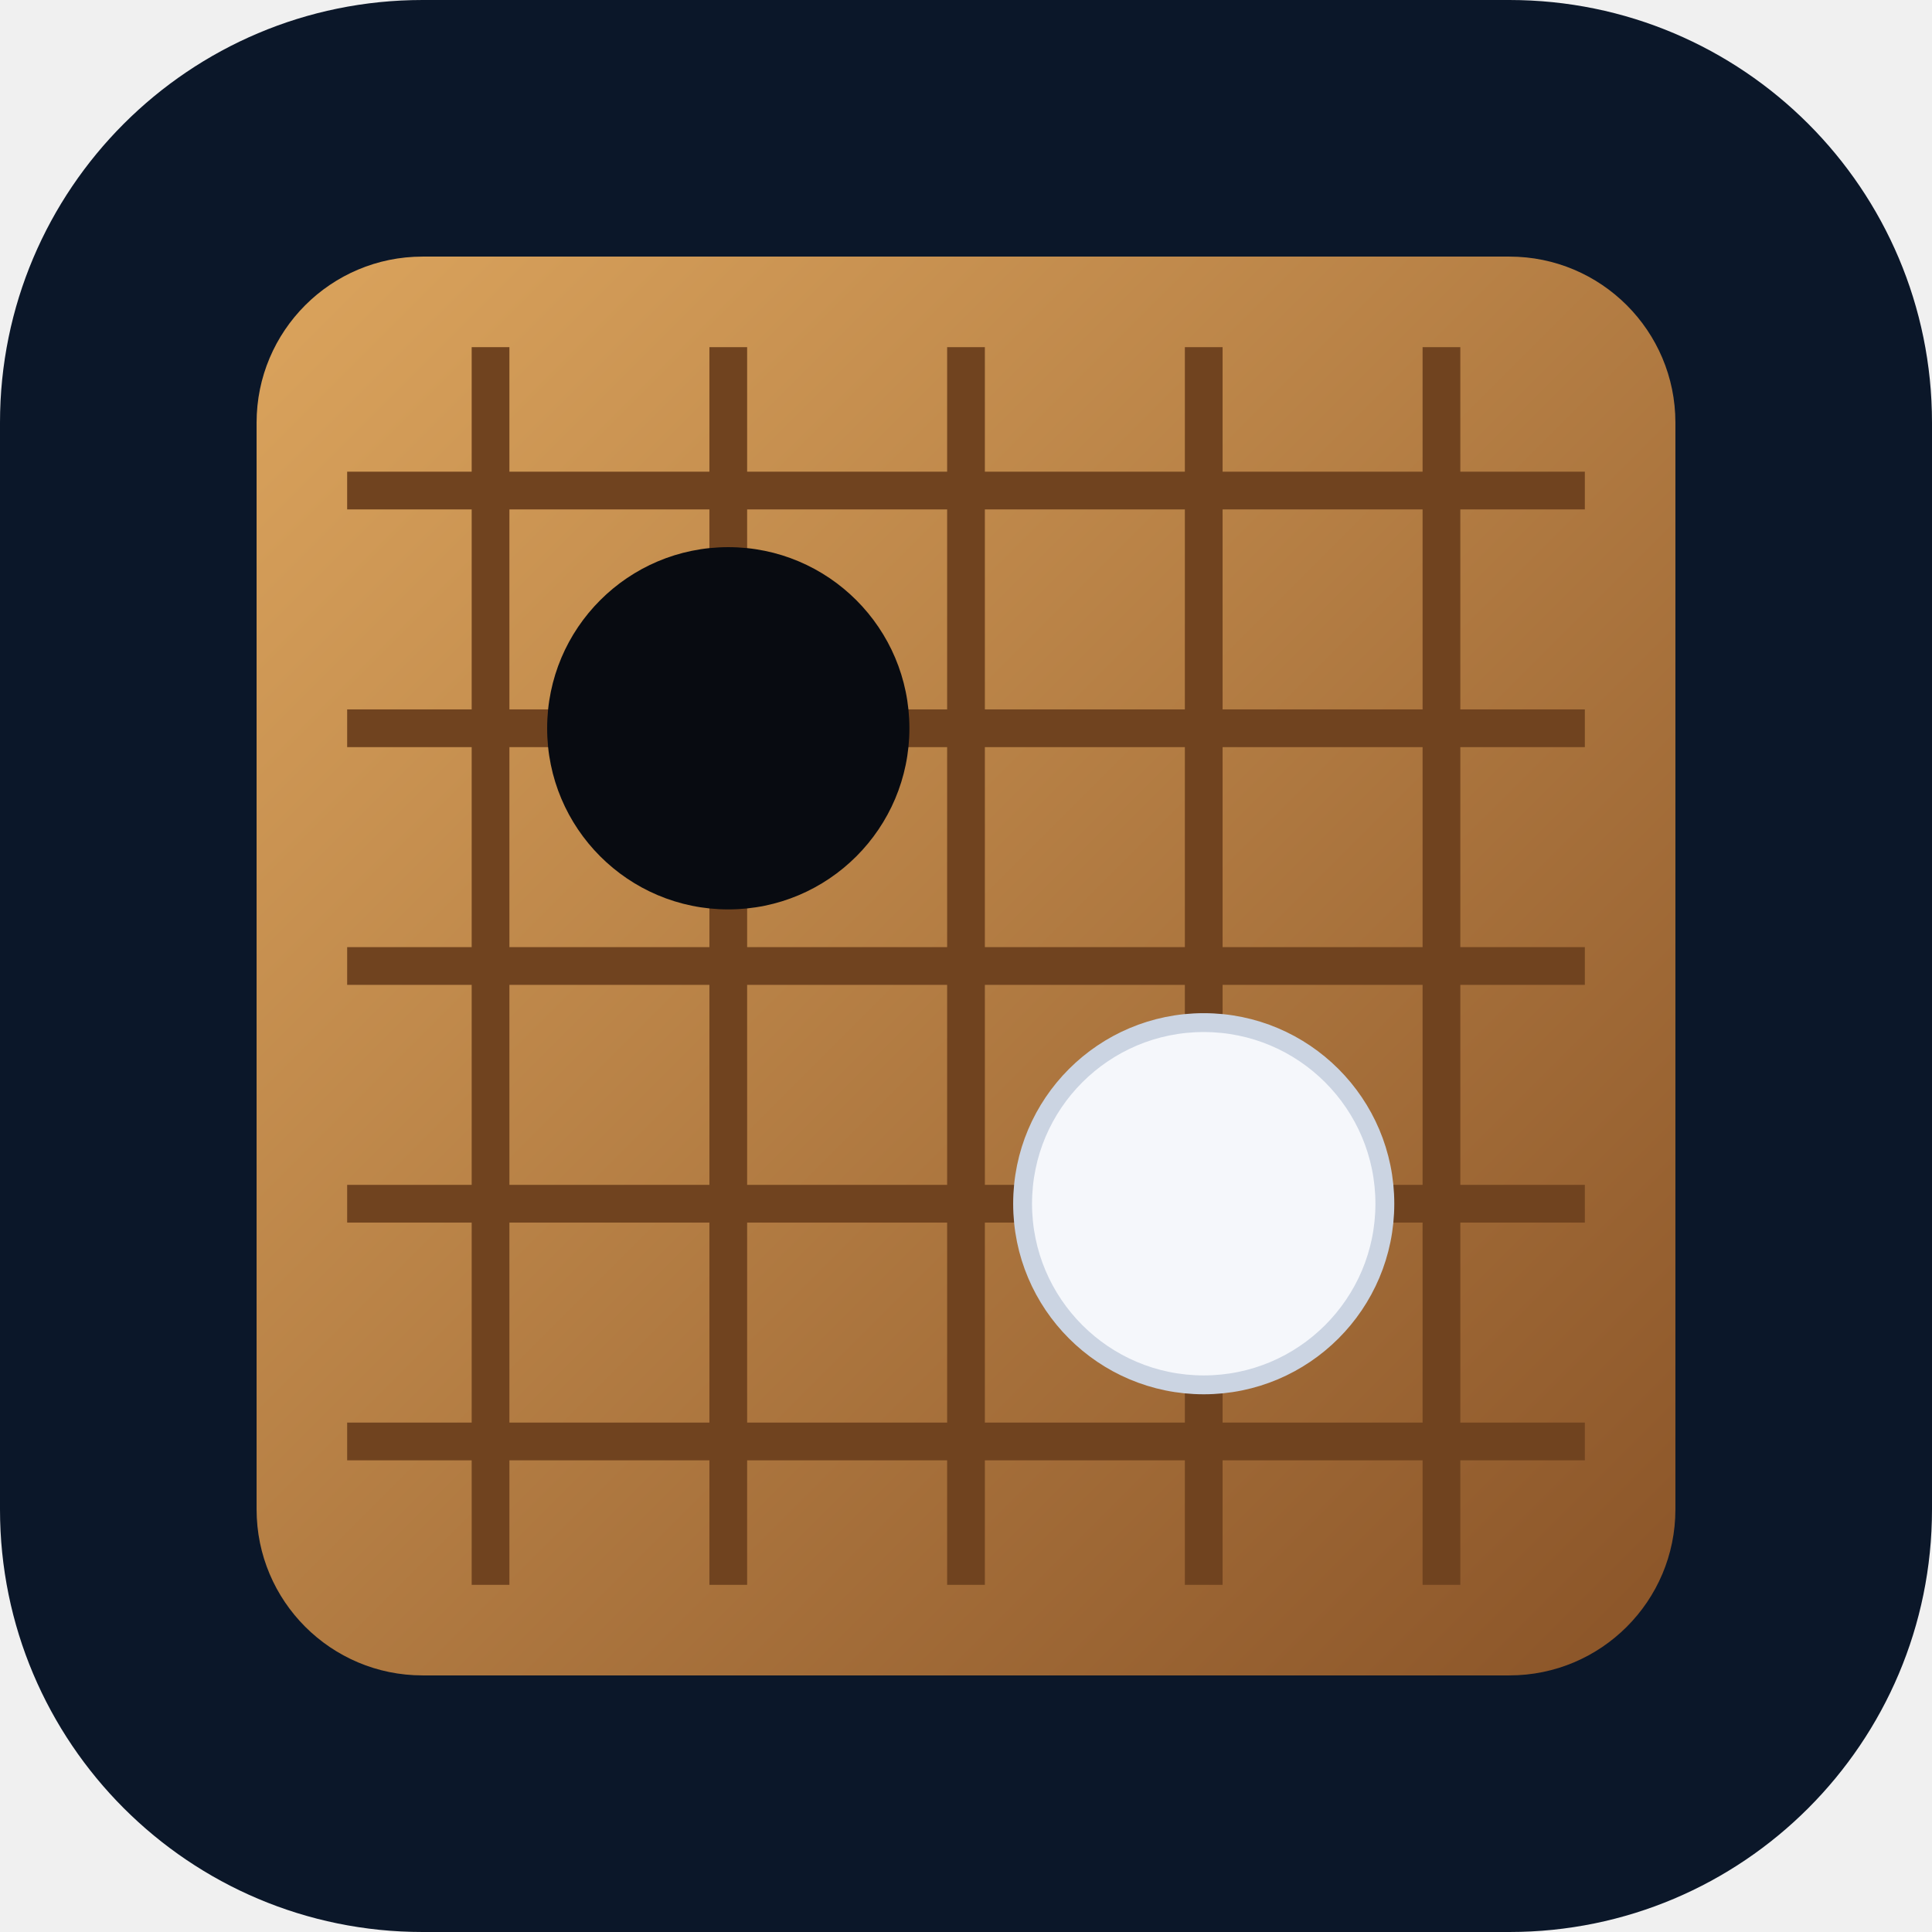
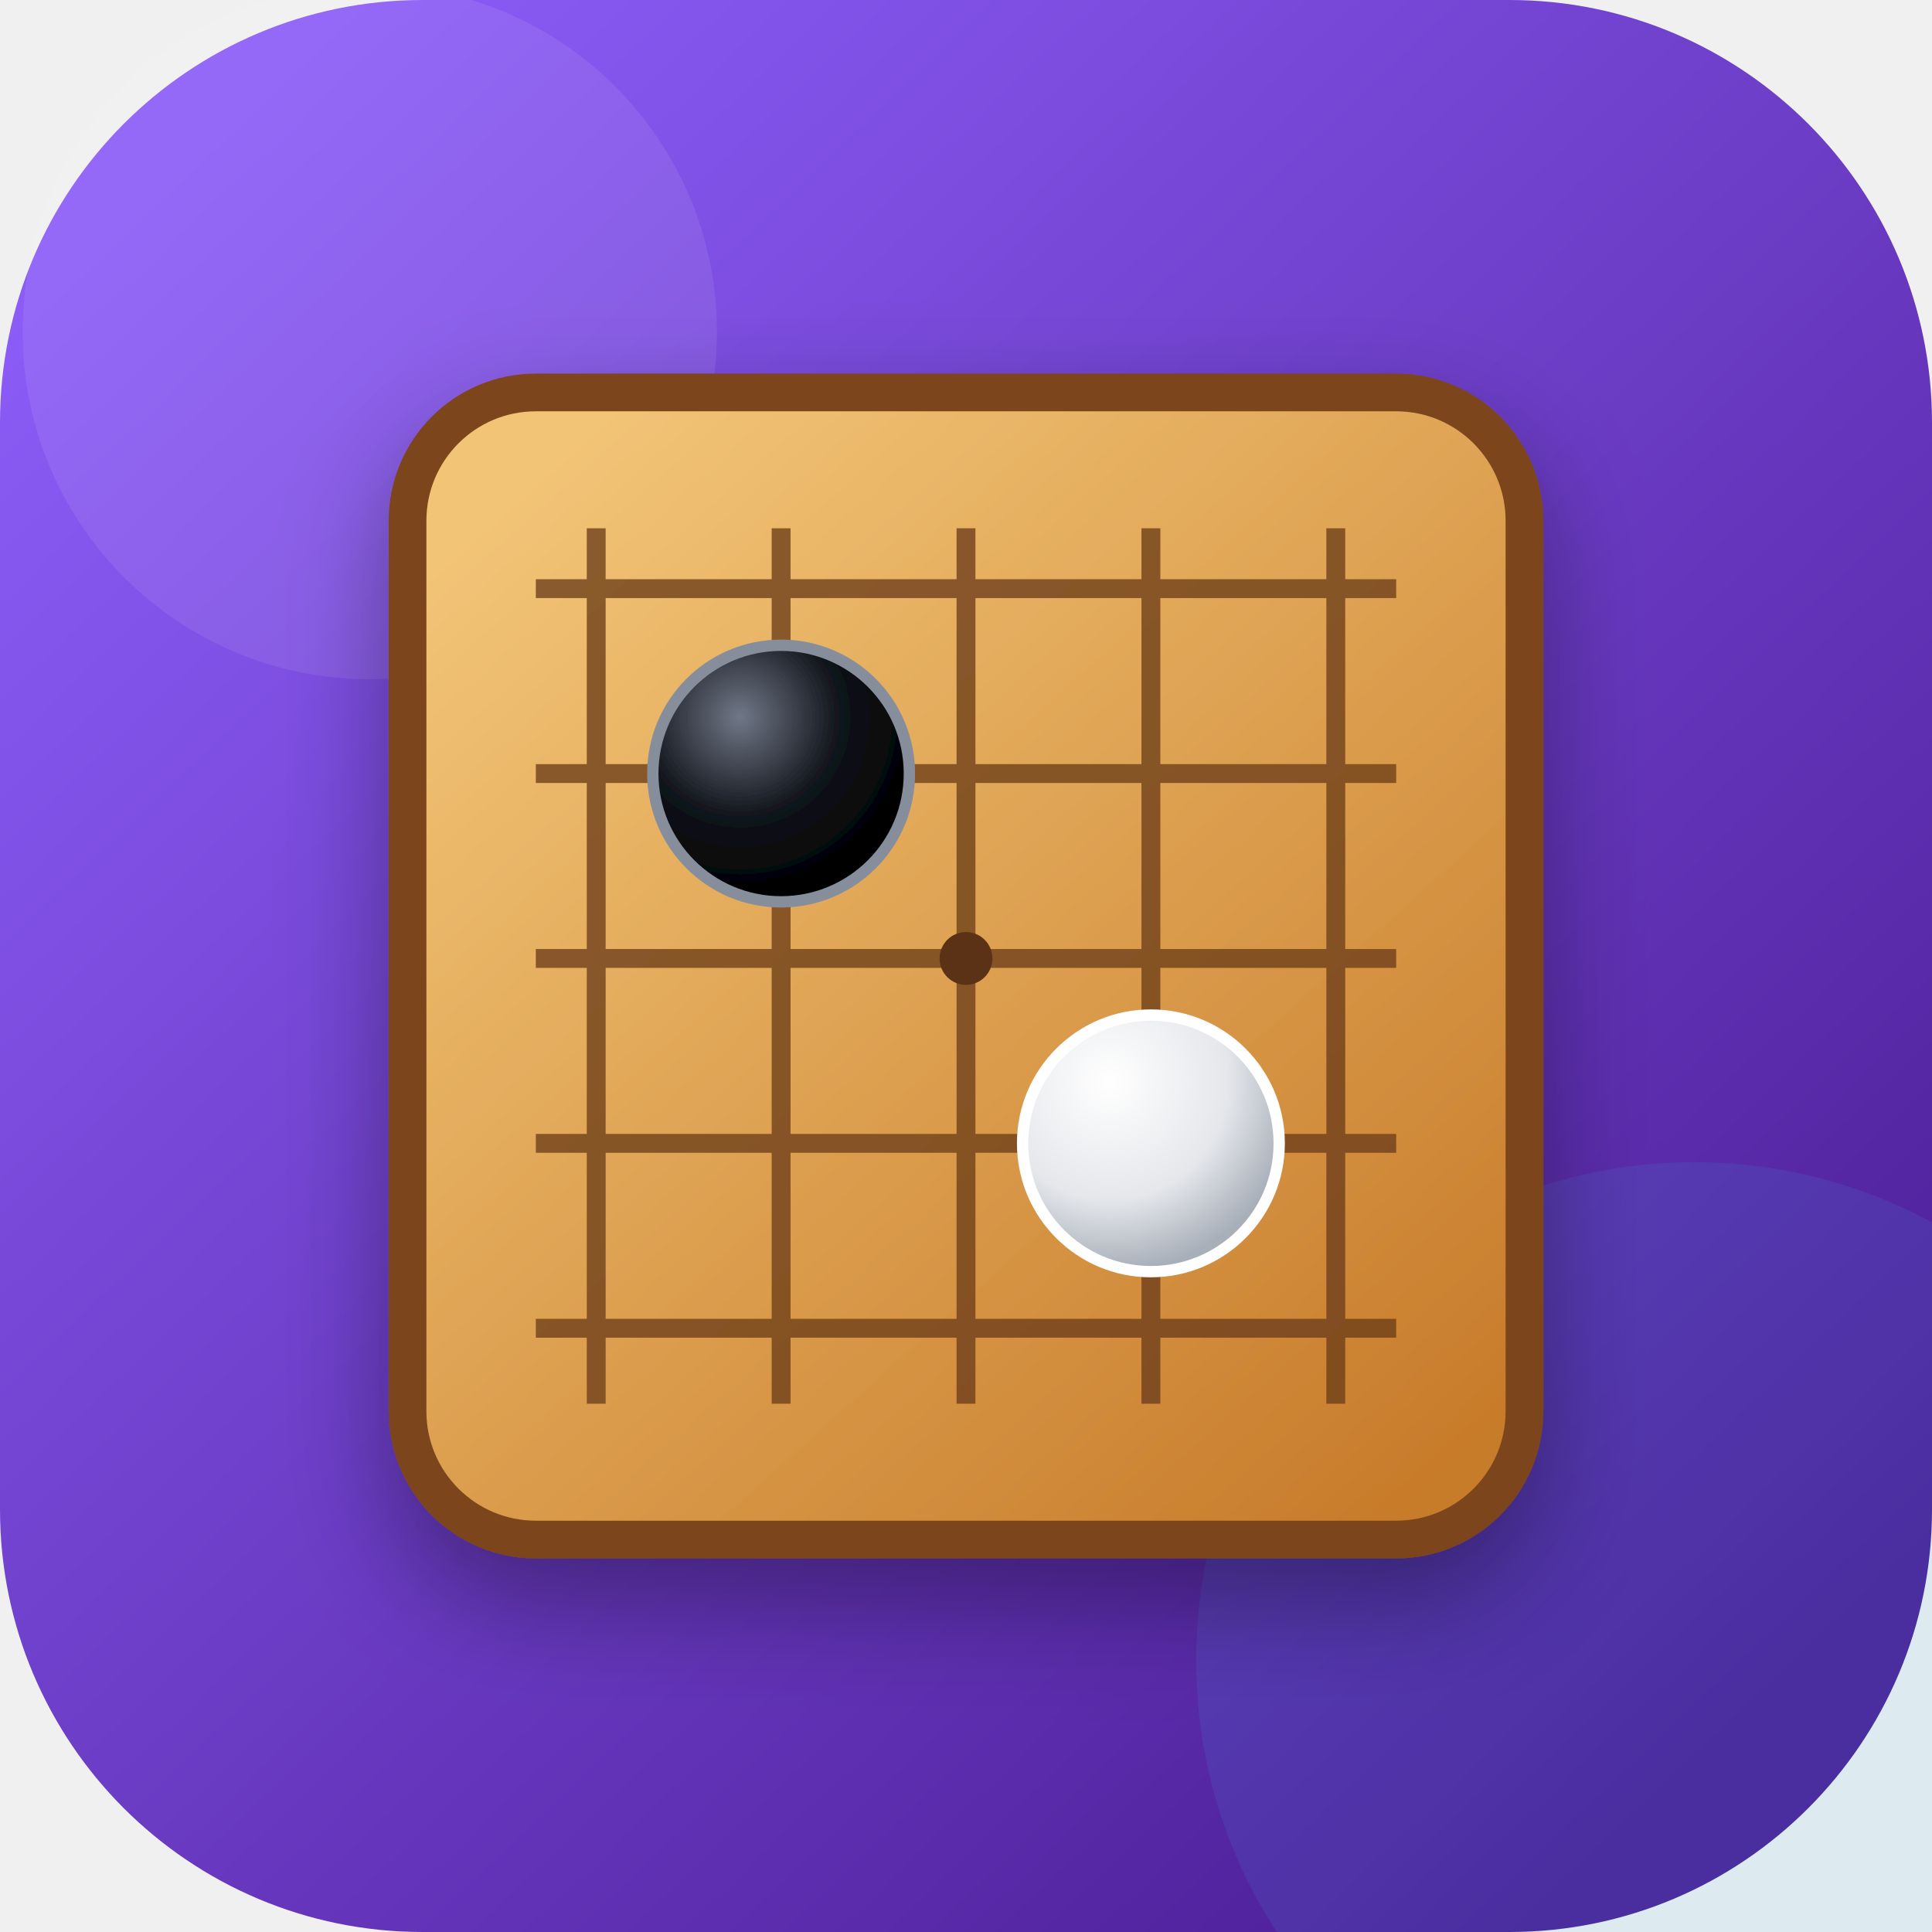
- <svg xmlns="http://www.w3.org/2000/svg" viewBox="0 0 512 512" role="img" aria-label="오목 로고">
+ <svg xmlns="http://www.w3.org/2000/svg" viewBox="0 0 512 512" role="img" aria-labelledby="title desc">
  <defs>
-     <linearGradient id="b" x1="0" y1="0" x2="1" y2="1">
-       <stop stop-color="#dba45d" />
-       <stop offset="1" stop-color="#8a5428" />
+     <linearGradient id="bg" x1="50" y1="40" x2="462" y2="472" gradientUnits="userSpaceOnUse">
+       <stop stop-color="#8b5cf6" />
+       <stop offset="1" stop-color="#4c1d95" />
    </linearGradient>
+     <linearGradient id="wood" x1="142" y1="126" x2="382" y2="394" gradientUnits="userSpaceOnUse">
+       <stop stop-color="#f2c476" />
+       <stop offset="1" stop-color="#c77b2a" />
+     </linearGradient>
+     <radialGradient id="black" cx="34%" cy="28%" r="72%">
+       <stop stop-color="#707887" />
+       <stop offset=".54" stop-color="#11141b" />
+       <stop offset="1" />
+     </radialGradient>
+     <radialGradient id="white" cx="34%" cy="26%" r="74%">
+       <stop stop-color="#fff" />
+       <stop offset=".62" stop-color="#e5e7eb" />
+       <stop offset="1" stop-color="#a8afb9" />
+     </radialGradient>
+     <filter id="shadow" x="-30%" y="-30%" width="160%" height="170%">
+       <feDropShadow dx="0" dy="12" stdDeviation="14" flood-opacity=".35" />
+     </filter>
  </defs>
-   <rect width="512" height="512" rx="112" fill="#0b1729" />
-   <rect x="68" y="68" width="376" height="376" rx="44" fill="url(#b)" />
-   <g stroke="#70431f" stroke-width="10">
-     <path d="M130 92v328M193 92v328M256 92v328M319 92v328M382 92v328M92 130h328M92 193h328M92 256h328M92 319h328M92 382h328" />
+   <rect width="512" height="512" rx="112" fill="url(#bg)" />
+   <circle cx="98" cy="88" r="92" fill="#fff" opacity=".08" />
+   <circle cx="449" cy="440" r="132" fill="#38bdf8" opacity=".1" />
+   <g filter="url(#shadow)">
+     <rect x="108" y="104" width="296" height="304" rx="34" fill="url(#wood)" stroke="#7c451b" stroke-width="10" />
+     <g stroke="#6d3d19" stroke-width="5" opacity=".78">
+       <path d="M158 140v232M207 140v232M256 140v232M305 140v232M354 140v232" />
+       <path d="M142 156h228M142 205h228M142 254h228M142 303h228M142 352h228" />
+     </g>
+     <circle cx="207" cy="205" r="34" fill="url(#black)" stroke="#878e9b" stroke-width="3" />
+     <circle cx="305" cy="303" r="34" fill="url(#white)" stroke="#fff" stroke-width="3" />
+     <circle cx="256" cy="254" r="7" fill="#5b3015" />
  </g>
-   <circle cx="193" cy="193" r="48" fill="#080b11" />
-   <circle cx="319" cy="319" r="48" fill="#f5f7fb" stroke="#cbd4e2" stroke-width="5" />
</svg>
